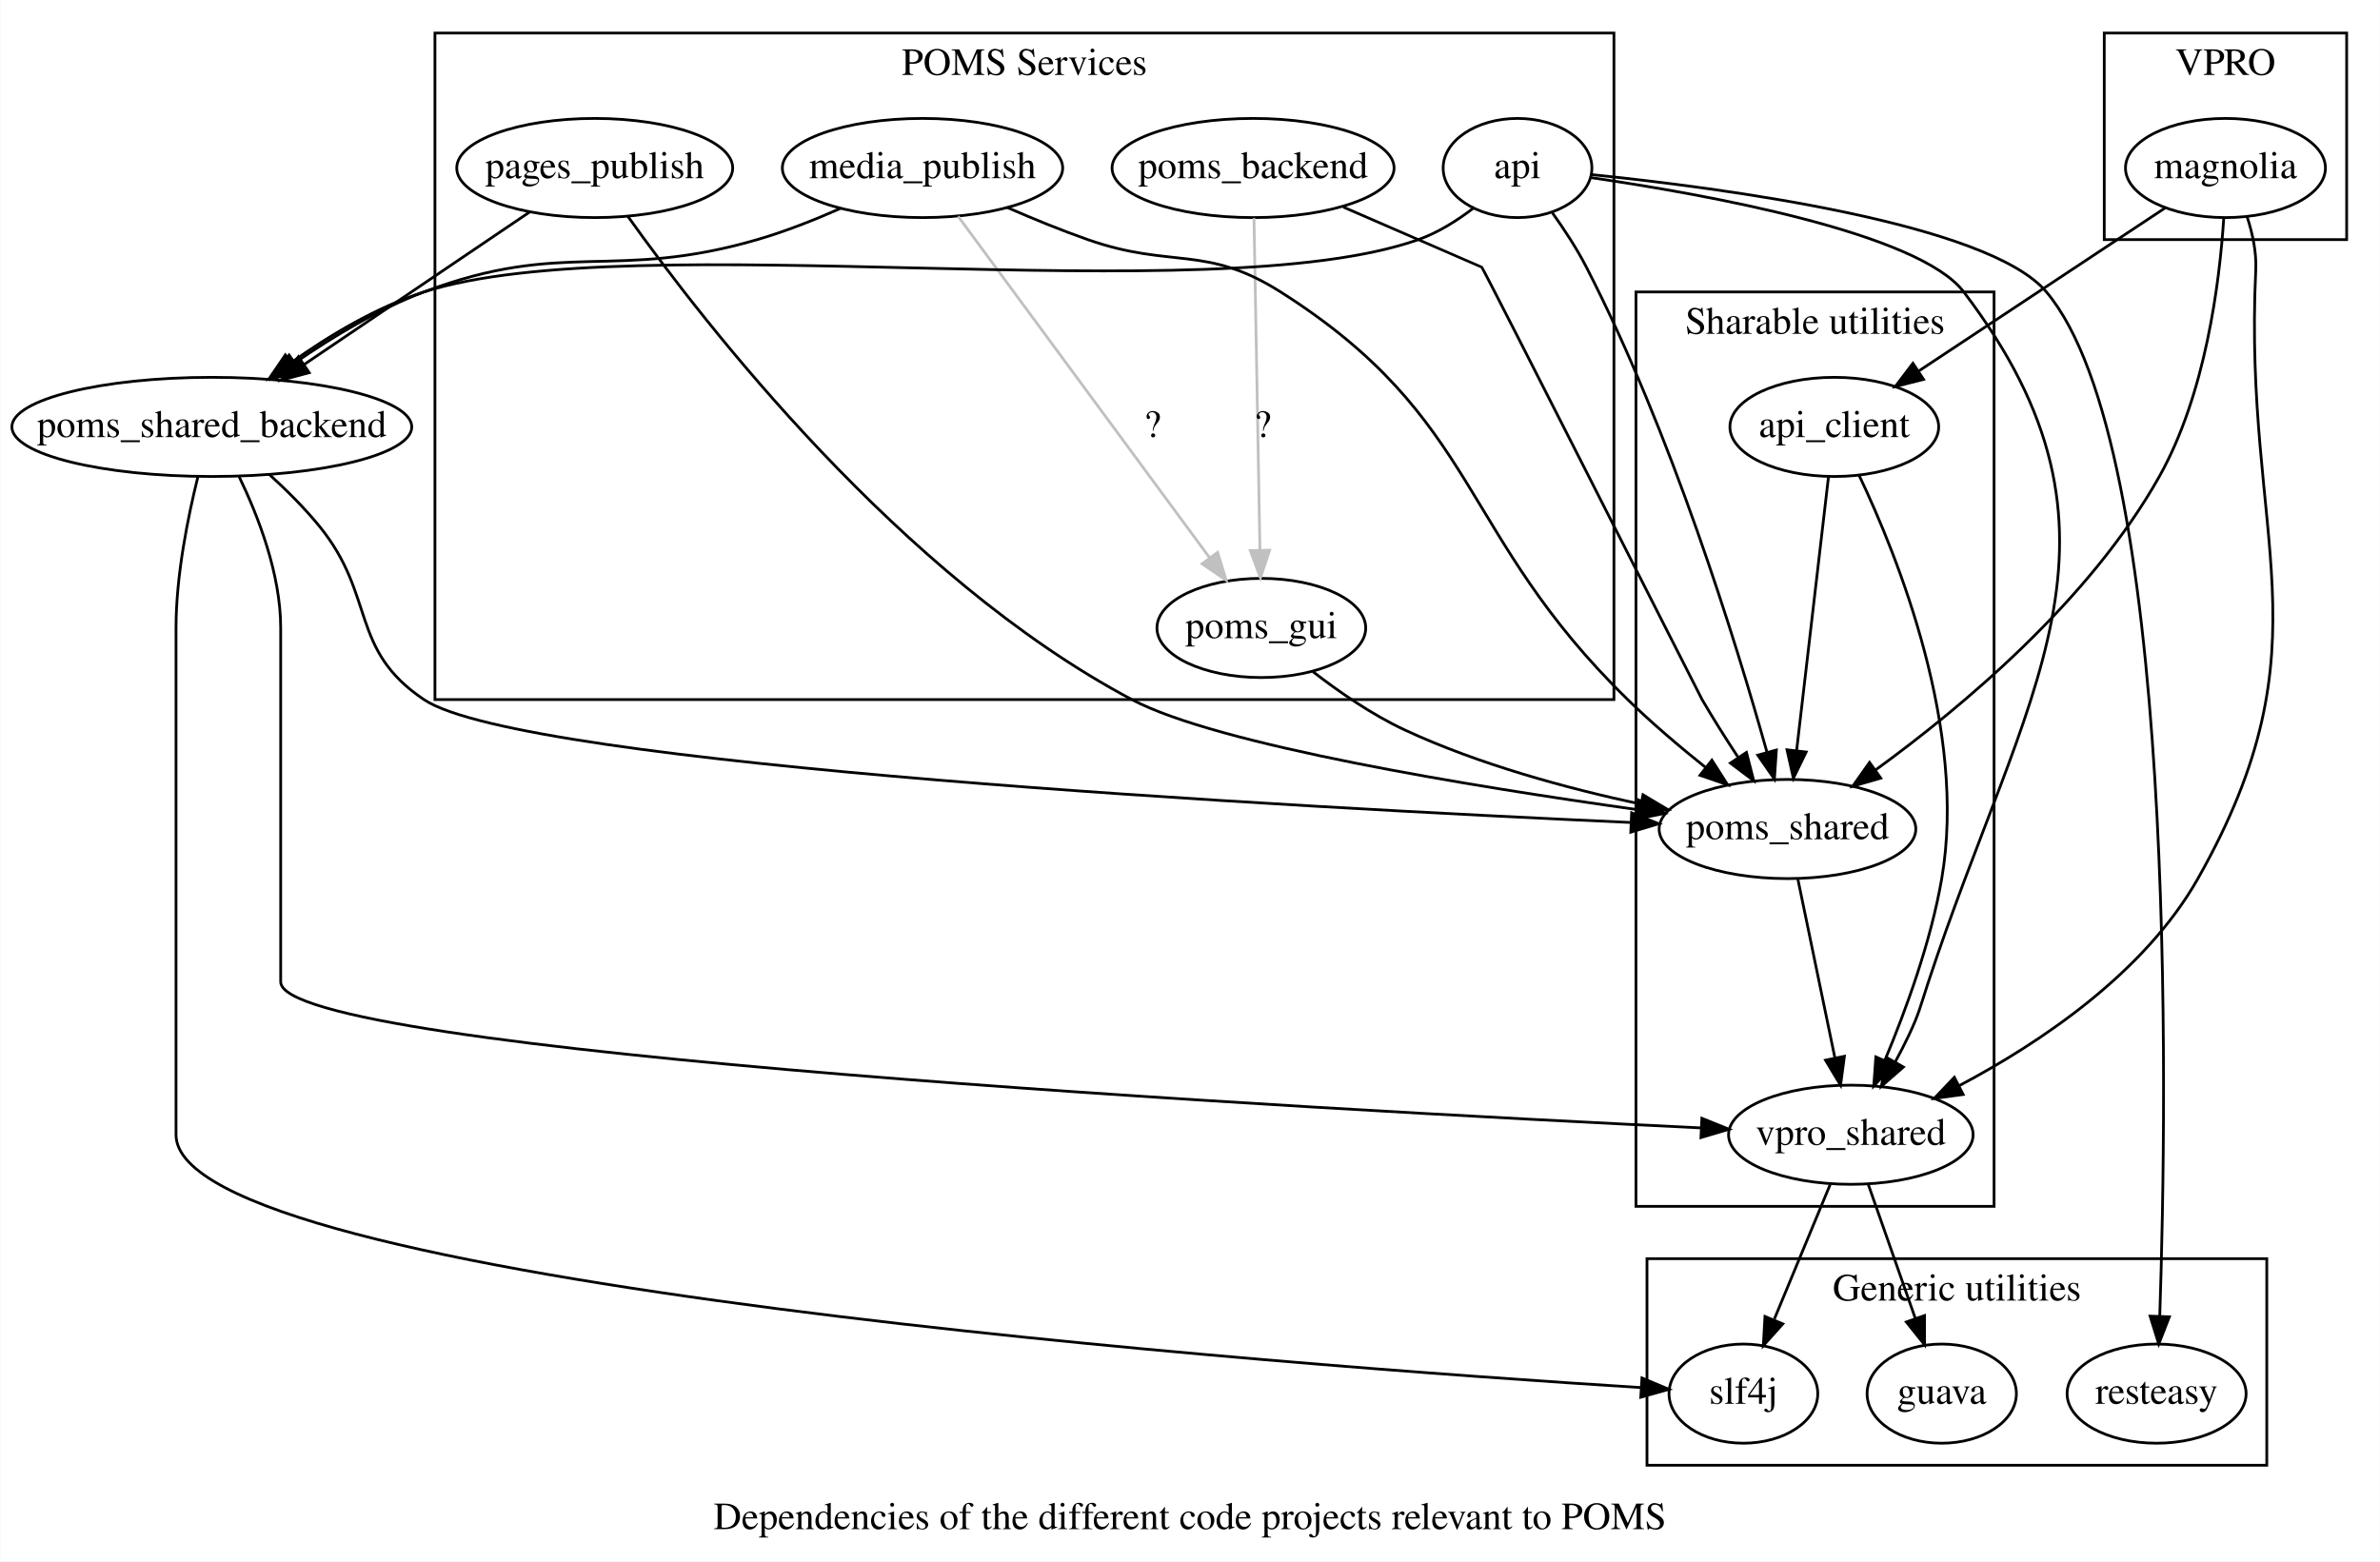
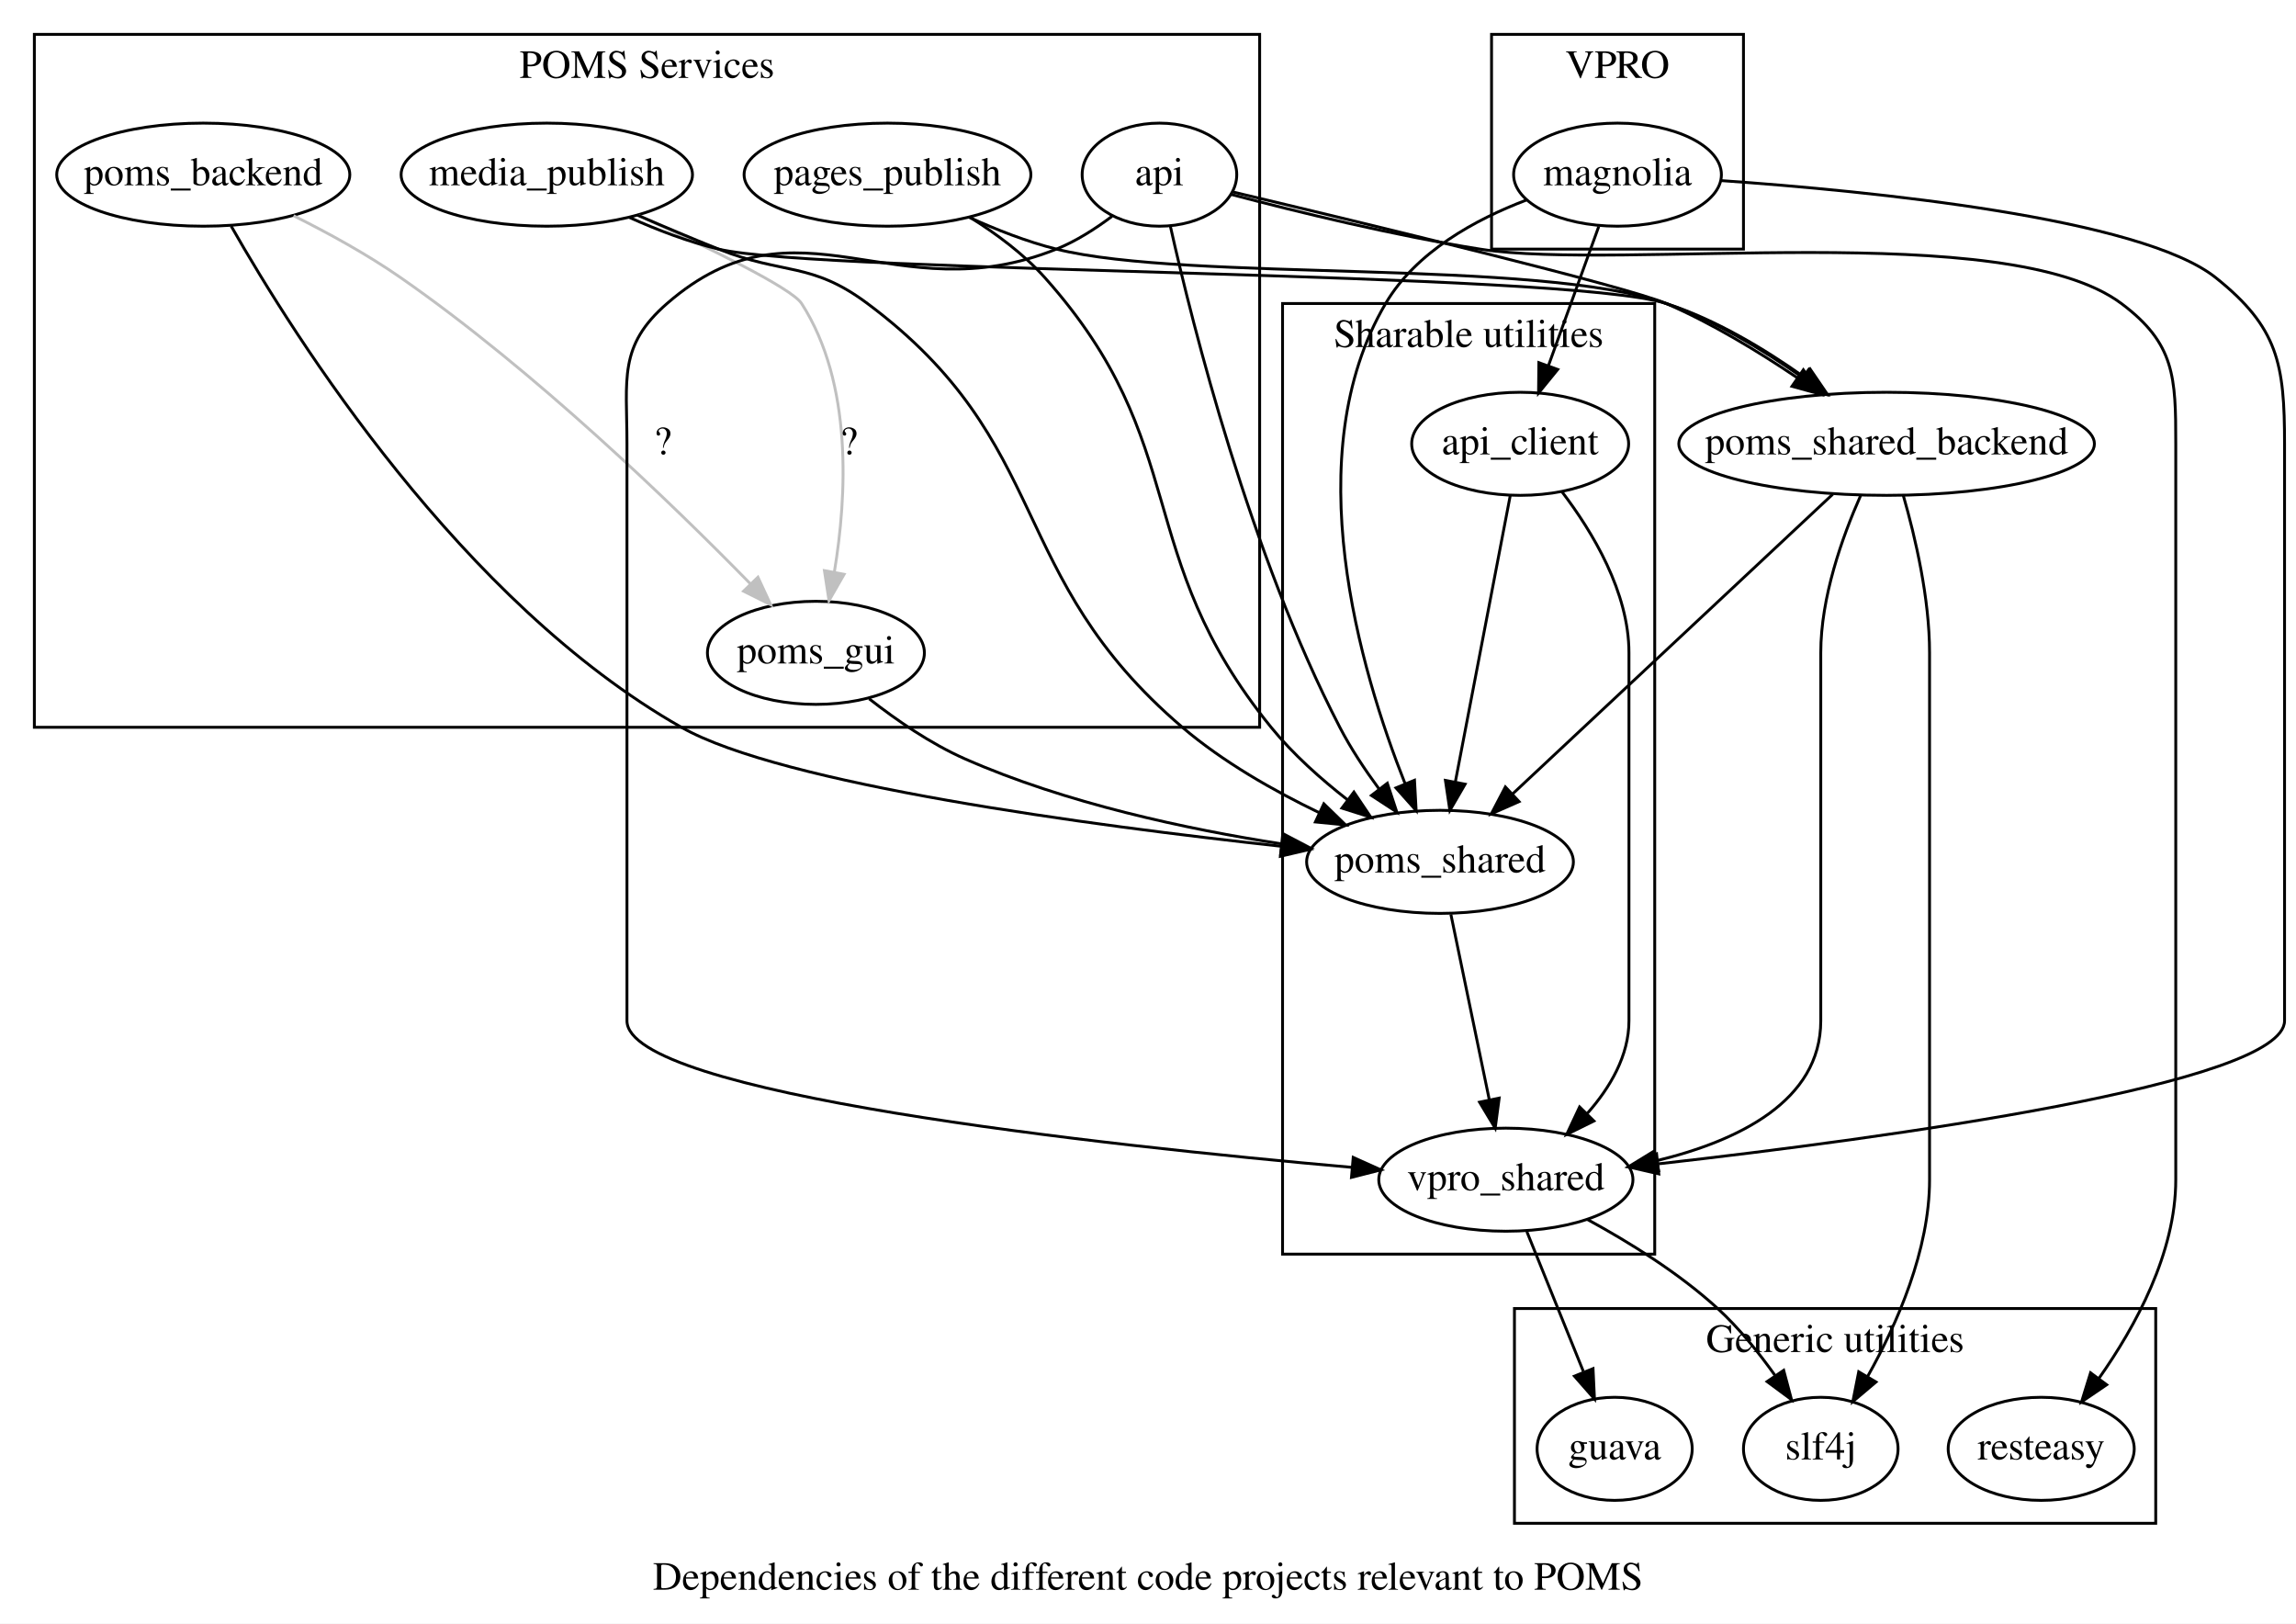
- <svg xmlns="http://www.w3.org/2000/svg" width="864pt" height="567pt" viewBox="0.00 0.00 863.79 567.00">
+ <svg xmlns="http://www.w3.org/2000/svg" xmlns:xlink="http://www.w3.org/1999/xlink" width="802pt" height="567pt" viewBox="0.00 0.00 802.00 567.00">
  <g id="graph0" class="graph" transform="scale(1 1) rotate(0) translate(4 563)">
-     <polygon fill="#ffffff" stroke="transparent" points="-4,4 -4,-563 859.793,-563 859.793,4 -4,4" />
-     <text text-anchor="middle" x="427.897" y="-7.8" font-family="Times,serif" font-size="14.00" fill="#000000">Dependencies of the different code projects relevant to POMS</text>
+     <polygon fill="#ffffff" stroke="transparent" points="-4,4 -4,-563 798,-563 798,4 -4,4" />
+     <text text-anchor="middle" x="397" y="-7.8" font-family="Times,serif" font-size="14.00" fill="#000000">Dependencies of the different code projects relevant to POMS</text>
    <g id="clust1" class="cluster">
-       <polygon fill="none" stroke="#000000" points="593.793,-31 593.793,-106 818.793,-106 818.793,-31 593.793,-31" />
-       <text text-anchor="middle" x="706.293" y="-90.8" font-family="Times,serif" font-size="14.00" fill="#000000">Generic utilities</text>
+       <polygon fill="none" stroke="#000000" points="525,-31 525,-106 749,-106 749,-31 525,-31" />
+       <text text-anchor="middle" x="637" y="-90.8" font-family="Times,serif" font-size="14.00" fill="#000000">Generic utilities</text>
    </g>
    <g id="clust2" class="cluster">
-       <polygon fill="none" stroke="#000000" points="759.793,-476 759.793,-551 847.793,-551 847.793,-476 759.793,-476" />
-       <text text-anchor="middle" x="803.793" y="-535.8" font-family="Times,serif" font-size="14.00" fill="#000000">VPRO</text>
+       <polygon fill="none" stroke="#000000" points="517,-476 517,-551 605,-551 605,-476 517,-476" />
+       <text text-anchor="middle" x="561" y="-535.8" font-family="Times,serif" font-size="14.00" fill="#000000">VPRO</text>
    </g>
    <g id="clust3" class="cluster">
-       <polygon fill="none" stroke="#000000" points="153.793,-309 153.793,-551 581.793,-551 581.793,-309 153.793,-309" />
-       <text text-anchor="middle" x="367.793" y="-535.8" font-family="Times,serif" font-size="14.00" fill="#000000">POMS Services</text>
+       <polygon fill="none" stroke="#000000" points="8,-309 8,-551 436,-551 436,-309 8,-309" />
+       <text text-anchor="middle" x="222" y="-535.8" font-family="Times,serif" font-size="14.00" fill="#000000">POMS Services</text>
    </g>
    <g id="clust4" class="cluster">
-       <polygon fill="none" stroke="#000000" points="589.793,-125 589.793,-457 719.793,-457 719.793,-125 589.793,-125" />
-       <text text-anchor="middle" x="654.793" y="-441.8" font-family="Times,serif" font-size="14.00" fill="#000000">Sharable utilities</text>
+       <polygon fill="none" stroke="#000000" points="444,-125 444,-457 574,-457 574,-125 444,-125" />
+       <text text-anchor="middle" x="509" y="-441.8" font-family="Times,serif" font-size="14.00" fill="#000000">Sharable utilities</text>
    </g>
    <g id="node1" class="node">
-       <ellipse fill="none" stroke="#000000" cx="628.793" cy="-57" rx="27" ry="18" />
-       <text text-anchor="middle" x="628.793" y="-53.3" font-family="Times,serif" font-size="14.00" fill="#000000">slf4j</text>
+       <g id="a_node1">
+         <a xlink:href="https://github.com/vpro/vpro-shared" xlink:title="vpro_shared">
+           <ellipse fill="none" stroke="#000000" cx="522" cy="-151" rx="44.393" ry="18" />
+           <text text-anchor="middle" x="522" y="-147.3" font-family="Times,serif" font-size="14.00" fill="#000000">vpro_shared</text>
+         </a>
+       </g>
    </g>
    <g id="node2" class="node">
-       <ellipse fill="none" stroke="#000000" cx="700.793" cy="-57" rx="27.097" ry="18" />
-       <text text-anchor="middle" x="700.793" y="-53.3" font-family="Times,serif" font-size="14.00" fill="#000000">guava</text>
+       <ellipse fill="none" stroke="#000000" cx="632" cy="-57" rx="27" ry="18" />
+       <text text-anchor="middle" x="632" y="-53.3" font-family="Times,serif" font-size="14.00" fill="#000000">slf4j</text>
+     </g>
+     <g id="edge1" class="edge">
+       <path fill="none" stroke="#000000" d="M550.483,-137.106C565.035,-129.194 582.475,-118.393 596,-106 603.43,-99.192 610.325,-90.647 616.051,-82.607" />
+       <polygon fill="#000000" stroke="#000000" points="619.047,-84.426 621.775,-74.188 613.258,-80.49 619.047,-84.426" />
    </g>
    <g id="node3" class="node">
-       <ellipse fill="none" stroke="#000000" cx="778.793" cy="-57" rx="32.494" ry="18" />
-       <text text-anchor="middle" x="778.793" y="-53.3" font-family="Times,serif" font-size="14.00" fill="#000000">resteasy</text>
+       <ellipse fill="none" stroke="#000000" cx="560" cy="-57" rx="27.097" ry="18" />
+       <text text-anchor="middle" x="560" y="-53.3" font-family="Times,serif" font-size="14.00" fill="#000000">guava</text>
+     </g>
+     <g id="edge2" class="edge">
+       <path fill="none" stroke="#000000" d="M529.327,-132.876C534.917,-119.046 542.709,-99.771 549.041,-84.11" />
+       <polygon fill="#000000" stroke="#000000" points="552.45,-85.016 552.953,-74.433 545.96,-82.392 552.45,-85.016" />
    </g>
    <g id="node4" class="node">
-       <ellipse fill="none" stroke="#000000" cx="803.793" cy="-502" rx="36.294" ry="18" />
-       <text text-anchor="middle" x="803.793" y="-498.3" font-family="Times,serif" font-size="14.00" fill="#000000">magnolia</text>
+       <ellipse fill="none" stroke="#000000" cx="709" cy="-57" rx="32.494" ry="18" />
+       <text text-anchor="middle" x="709" y="-53.3" font-family="Times,serif" font-size="14.00" fill="#000000">resteasy</text>
+     </g>
+     <g id="node5" class="node">
+       <ellipse fill="none" stroke="#000000" cx="561" cy="-502" rx="36.294" ry="18" />
+       <text text-anchor="middle" x="561" y="-498.3" font-family="Times,serif" font-size="14.00" fill="#000000">magnolia</text>
+     </g>
+     <g id="edge20" class="edge">
+       <path fill="none" stroke="#000000" d="M597.168,-499.93C649.756,-496.241 743.904,-486.867 770,-466 791.788,-448.577 794,-435.897 794,-408 794,-408 794,-408 794,-206.5 794,-184.418 654.595,-165.508 575.386,-156.546" />
+       <polygon fill="#000000" stroke="#000000" points="575.425,-153.029 565.099,-155.4 574.65,-159.986 575.425,-153.029" />
+     </g>
+     <g id="node11" class="node">
+       <ellipse fill="none" stroke="#000000" cx="527" cy="-408" rx="37.894" ry="18" />
+       <text text-anchor="middle" x="527" y="-404.3" font-family="Times,serif" font-size="14.00" fill="#000000">api_client</text>
+     </g>
+     <g id="edge19" class="edge">
+       <path fill="none" stroke="#000000" d="M554.444,-483.876C549.474,-470.134 542.559,-451.015 536.913,-435.407" />
+       <polygon fill="#000000" stroke="#000000" points="540.113,-433.963 533.42,-425.75 533.53,-436.344 540.113,-433.963" />
+     </g>
+     <g id="node12" class="node">
+       <ellipse fill="none" stroke="#000000" cx="499" cy="-262" rx="46.593" ry="18" />
+       <text text-anchor="middle" x="499" y="-258.3" font-family="Times,serif" font-size="14.00" fill="#000000">poms_shared</text>
+     </g>
+     <g id="edge21" class="edge">
+       <path fill="none" stroke="#000000" d="M529.157,-493.126C511.328,-486.347 490.606,-475.024 480,-457 448.911,-404.165 471.013,-329.075 486.821,-289.252" />
+       <polygon fill="#000000" stroke="#000000" points="490.091,-290.501 490.668,-279.922 483.62,-287.833 490.091,-290.501" />
+     </g>
+     <g id="node6" class="node">
+       <ellipse fill="none" stroke="#000000" cx="281" cy="-335" rx="37.894" ry="18" />
+       <text text-anchor="middle" x="281" y="-331.3" font-family="Times,serif" font-size="14.00" fill="#000000">poms_gui</text>
+     </g>
+     <g id="edge7" class="edge">
+       <path fill="none" stroke="#000000" d="M299.615,-318.942C309.058,-311.557 321.041,-303.283 333,-298 368.202,-282.449 410.651,-273.397 443.811,-268.26" />
+       <polygon fill="#000000" stroke="#000000" points="444.404,-271.711 453.786,-266.789 443.382,-264.786 444.404,-271.711" />
+     </g>
+     <g id="node7" class="node">
+       <ellipse fill="none" stroke="#000000" cx="67" cy="-502" rx="51.191" ry="18" />
+       <text text-anchor="middle" x="67" y="-498.3" font-family="Times,serif" font-size="14.00" fill="#000000">poms_backend</text>
+     </g>
+     <g id="edge23" class="edge">
+       <path fill="none" stroke="#c0c0c0" d="M98.543,-487.657C110.653,-481.614 124.354,-474.102 136,-466 182.84,-433.416 230.72,-387.103 258.055,-359.165" />
+       <polygon fill="#c0c0c0" stroke="#c0c0c0" points="260.751,-361.413 265.203,-351.799 255.727,-356.538 260.751,-361.413" />
+       <text text-anchor="middle" x="227.5" y="-404.3" font-family="Times,serif" font-size="14.00" fill="#000000">?</text>
+     </g>
+     <g id="edge22" class="edge">
+       <path fill="none" stroke="#000000" d="M76.747,-484.033C98.945,-445.014 157.327,-352.546 234,-309 268.974,-289.137 376.758,-274.733 443.604,-267.43" />
+       <polygon fill="#000000" stroke="#000000" points="443.99,-270.908 453.56,-266.361 443.243,-263.948 443.99,-270.908" />
+     </g>
+     <g id="node8" class="node">
+       <ellipse fill="none" stroke="#000000" cx="306" cy="-502" rx="50.091" ry="18" />
+       <text text-anchor="middle" x="306" y="-498.3" font-family="Times,serif" font-size="14.00" fill="#000000">pages_publish</text>
+     </g>
+     <g id="edge13" class="edge">
+       <path fill="none" stroke="#000000" d="M334.764,-487.146C343.947,-481.427 353.628,-474.259 361,-466 413.017,-407.725 390.752,-369.633 440,-309 447.599,-299.644 457.361,-290.94 466.747,-283.629" />
+       <polygon fill="#000000" stroke="#000000" points="468.923,-286.373 474.836,-277.581 464.731,-280.767 468.923,-286.373" />
+     </g>
+     <g id="node13" class="node">
+       <ellipse fill="none" stroke="#000000" cx="655" cy="-408" rx="72.588" ry="18" />
+       <text text-anchor="middle" x="655" y="-404.3" font-family="Times,serif" font-size="14.00" fill="#000000">poms_shared_backend</text>
+     </g>
+     <g id="edge12" class="edge">
+       <path fill="none" stroke="#000000" d="M334.416,-487.149C343.9,-482.829 354.685,-478.583 365,-476 411.098,-464.458 533.178,-472.789 578,-457 594.796,-451.083 611.684,-440.918 625.347,-431.375" />
+       <polygon fill="#000000" stroke="#000000" points="627.773,-433.94 633.826,-425.245 623.672,-428.267 627.773,-433.94" />
+     </g>
+     <g id="node9" class="node">
+       <ellipse fill="none" stroke="#000000" cx="187" cy="-502" rx="50.892" ry="18" />
+       <text text-anchor="middle" x="187" y="-498.3" font-family="Times,serif" font-size="14.00" fill="#000000">media_publish</text>
+     </g>
+     <g id="edge16" class="edge">
+       <path fill="none" stroke="#c0c0c0" d="M218.818,-487.83C242.933,-476.778 272.51,-462.423 276,-457 293.947,-429.112 291.826,-389.747 287.462,-363.348" />
+       <polygon fill="#c0c0c0" stroke="#c0c0c0" points="290.851,-362.428 285.577,-353.239 283.969,-363.711 290.851,-362.428" />
+       <text text-anchor="middle" x="292.5" y="-404.3" font-family="Times,serif" font-size="14.00" fill="#000000">?</text>
+     </g>
+     <g id="edge14" class="edge">
+       <path fill="none" stroke="#000000" d="M218.616,-487.888C227.731,-483.931 237.721,-479.702 247,-476 269.854,-466.882 279.278,-471.714 299,-457 364.689,-407.992 346.658,-362.201 409,-309 423.123,-296.948 440.86,-286.857 456.846,-279.154" />
+       <polygon fill="#000000" stroke="#000000" points="458.419,-282.282 466.016,-274.897 455.471,-275.933 458.419,-282.282" />
+     </g>
+     <g id="edge15" class="edge">
+       <path fill="none" stroke="#000000" d="M215.893,-487.04C225.539,-482.714 236.507,-478.491 247,-476 282.842,-467.49 542.941,-468.309 578,-457 595.234,-451.441 612.426,-441.08 626.179,-431.313" />
+       <polygon fill="#000000" stroke="#000000" points="628.29,-434.104 634.267,-425.356 624.139,-428.468 628.29,-434.104" />
    </g>
    <g id="node10" class="node">
-       <ellipse fill="none" stroke="#000000" cx="661.793" cy="-408" rx="37.894" ry="18" />
-       <text text-anchor="middle" x="661.793" y="-404.3" font-family="Times,serif" font-size="14.00" fill="#000000">api_client</text>
+       <ellipse fill="none" stroke="#000000" cx="401" cy="-502" rx="27" ry="18" />
+       <text text-anchor="middle" x="401" y="-498.3" font-family="Times,serif" font-size="14.00" fill="#000000">api</text>
    </g>
-     <g id="edge19" class="edge">
-       <path fill="none" stroke="#000000" d="M781.917,-487.519C758.013,-471.695 719.537,-446.224 692.588,-428.385" />
-       <polygon fill="#000000" stroke="#000000" points="694.199,-425.254 683.929,-422.653 690.335,-431.091 694.199,-425.254" />
-     </g>
-     <g id="node11" class="node">
-       <ellipse fill="none" stroke="#000000" cx="667.793" cy="-151" rx="44.393" ry="18" />
-       <text text-anchor="middle" x="667.793" y="-147.3" font-family="Times,serif" font-size="14.00" fill="#000000">vpro_shared</text>
-     </g>
-     <g id="edge20" class="edge">
-       <path fill="none" stroke="#000000" d="M811.67,-484.238C813.628,-478.236 815.098,-471.426 814.793,-465 810.122,-366.446 842.376,-329.875 793.793,-244 774.344,-209.622 736.392,-184.312 707.201,-168.85" />
-       <polygon fill="#000000" stroke="#000000" points="708.562,-165.615 698.065,-164.176 705.374,-171.846 708.562,-165.615" />
-     </g>
-     <g id="node12" class="node">
-       <ellipse fill="none" stroke="#000000" cx="644.793" cy="-262" rx="46.593" ry="18" />
-       <text text-anchor="middle" x="644.793" y="-258.3" font-family="Times,serif" font-size="14.00" fill="#000000">poms_shared</text>
-     </g>
-     <g id="edge21" class="edge">
-       <path fill="none" stroke="#000000" d="M803.172,-483.775C801.674,-460.6 796.635,-419.999 779.793,-390 754.503,-344.95 708.109,-306.223 676.859,-283.507" />
-       <polygon fill="#000000" stroke="#000000" points="678.651,-280.486 668.477,-277.532 674.588,-286.186 678.651,-280.486" />
-     </g>
-     <g id="node5" class="node">
-       <ellipse fill="none" stroke="#000000" cx="453.793" cy="-335" rx="37.894" ry="18" />
-       <text text-anchor="middle" x="453.793" y="-331.3" font-family="Times,serif" font-size="14.00" fill="#000000">poms_gui</text>
-     </g>
-     <g id="edge7" class="edge">
-       <path fill="none" stroke="#000000" d="M472.502,-319.149C481.968,-311.813 493.942,-303.521 505.793,-298 532.844,-285.4 564.989,-276.712 591.55,-271.032" />
-       <polygon fill="#000000" stroke="#000000" points="592.344,-274.443 601.434,-269.001 590.934,-267.586 592.344,-274.443" />
-     </g>
-     <g id="node6" class="node">
-       <ellipse fill="none" stroke="#000000" cx="450.793" cy="-502" rx="51.191" ry="18" />
-       <text text-anchor="middle" x="450.793" y="-498.3" font-family="Times,serif" font-size="14.00" fill="#000000">poms_backend</text>
-     </g>
-     <g id="edge23" class="edge">
-       <path fill="none" stroke="#c0c0c0" d="M451.12,-483.81C451.641,-454.823 452.663,-397.919 453.282,-363.492" />
-       <polygon fill="#c0c0c0" stroke="#c0c0c0" points="456.787,-363.229 453.467,-353.167 449.788,-363.103 456.787,-363.229" />
-       <text text-anchor="middle" x="454.293" y="-404.3" font-family="Times,serif" font-size="14.00" fill="#000000">?</text>
-     </g>
-     <g id="edge22" class="edge">
-       <path fill="none" stroke="#000000" d="M483.561,-487.806C506.741,-477.762 533.728,-466.061 533.793,-466 534.685,-465.162 613.178,-310.058 613.793,-309 617.783,-302.147 622.357,-294.917 626.745,-288.238" />
-       <polygon fill="#000000" stroke="#000000" points="629.898,-289.818 632.539,-279.558 624.076,-285.932 629.898,-289.818" />
-     </g>
-     <g id="node7" class="node">
-       <ellipse fill="none" stroke="#000000" cx="211.793" cy="-502" rx="50.091" ry="18" />
-       <text text-anchor="middle" x="211.793" y="-498.3" font-family="Times,serif" font-size="14.00" fill="#000000">pages_publish</text>
-     </g>
-     <g id="edge13" class="edge">
-       <path fill="none" stroke="#000000" d="M223.828,-484.452C251.313,-445.861 322.842,-353.521 406.793,-309 437.923,-292.492 530.03,-277.485 590.108,-269.069" />
-       <polygon fill="#000000" stroke="#000000" points="590.768,-272.512 600.195,-267.676 589.811,-265.577 590.768,-272.512" />
-     </g>
-     <g id="node13" class="node">
-       <ellipse fill="none" stroke="#000000" cx="72.793" cy="-408" rx="72.588" ry="18" />
-       <text text-anchor="middle" x="72.793" y="-404.3" font-family="Times,serif" font-size="14.00" fill="#000000">poms_shared_backend</text>
-     </g>
-     <g id="edge12" class="edge">
-       <path fill="none" stroke="#000000" d="M188.214,-486.054C165.765,-470.873 131.747,-447.868 106.451,-430.761" />
-       <polygon fill="#000000" stroke="#000000" points="108.144,-427.681 97.9,-424.978 104.223,-433.48 108.144,-427.681" />
-     </g>
-     <g id="node8" class="node">
-       <ellipse fill="none" stroke="#000000" cx="330.793" cy="-502" rx="50.892" ry="18" />
-       <text text-anchor="middle" x="330.793" y="-498.3" font-family="Times,serif" font-size="14.00" fill="#000000">media_publish</text>
-     </g>
-     <g id="edge16" class="edge">
-       <path fill="none" stroke="#c0c0c0" d="M343.724,-484.444C365.559,-454.799 409.818,-394.707 435.055,-360.442" />
-       <polygon fill="#c0c0c0" stroke="#c0c0c0" points="437.924,-362.449 441.036,-352.321 432.288,-358.297 437.924,-362.449" />
-       <text text-anchor="middle" x="414.293" y="-404.3" font-family="Times,serif" font-size="14.00" fill="#000000">?</text>
-     </g>
-     <g id="edge14" class="edge">
-       <path fill="none" stroke="#000000" d="M361.597,-487.642C370.872,-483.595 381.151,-479.378 390.793,-476 421.217,-465.341 433.572,-474.268 460.793,-457 533.742,-410.727 524.972,-369.339 586.793,-309 595.545,-300.458 605.725,-291.828 615.092,-284.334" />
-       <polygon fill="#000000" stroke="#000000" points="617.358,-287.005 623.057,-278.073 613.032,-281.502 617.358,-287.005" />
-     </g>
-     <g id="edge15" class="edge">
-       <path fill="none" stroke="#000000" d="M301.128,-487.378C291.625,-483.177 280.933,-478.941 270.793,-476 218.512,-460.834 200.717,-476.24 149.793,-457 133.379,-450.798 116.756,-440.793 103.178,-431.435" />
-       <polygon fill="#000000" stroke="#000000" points="104.905,-428.368 94.727,-425.425 100.848,-434.073 104.905,-428.368" />
-     </g>
-     <g id="node9" class="node">
-       <ellipse fill="none" stroke="#000000" cx="546.793" cy="-502" rx="27" ry="18" />
-       <text text-anchor="middle" x="546.793" y="-498.3" font-family="Times,serif" font-size="14.00" fill="#000000">api</text>
+     <g id="edge10" class="edge">
+       <path fill="none" stroke="#000000" d="M384.438,-487.461C378.647,-483.106 371.867,-478.76 365,-476 308.371,-453.241 275.058,-497.043 229,-457 211.907,-442.14 215,-430.649 215,-408 215,-408 215,-408 215,-206.5 215,-181.069 380.239,-163.08 468.263,-155.302" />
+       <polygon fill="#000000" stroke="#000000" points="468.681,-158.779 478.34,-154.426 468.075,-151.805 468.681,-158.779" />
    </g>
    <g id="edge11" class="edge">
-       <path fill="none" stroke="#000000" d="M573.566,-499.605C621.214,-494.744 717.72,-481.999 738.793,-457 786.148,-400.825 782.666,-166.483 779.937,-85.039" />
-       <polygon fill="#000000" stroke="#000000" points="783.434,-84.892 779.578,-75.023 776.438,-85.142 783.434,-84.892" />
-     </g>
-     <g id="edge10" class="edge">
-       <path fill="none" stroke="#000000" d="M573.494,-498.496C615.129,-492.424 692.455,-478.496 708.793,-457 776.389,-368.068 730.654,-312.126 695.793,-206 692.985,-197.45 692.631,-195.14 688.793,-187 687.298,-183.828 685.616,-180.566 683.872,-177.363" />
-       <polygon fill="#000000" stroke="#000000" points="686.881,-175.574 678.894,-168.612 680.796,-179.035 686.881,-175.574" />
+       <path fill="none" stroke="#000000" d="M426.151,-495.07C448.718,-489.114 482.832,-480.756 513,-476 562.347,-468.221 697.012,-486.944 737,-457 755.697,-442.999 756,-431.358 756,-408 756,-408 756,-408 756,-151 756,-125.442 741.928,-99.709 729.184,-81.645" />
+       <polygon fill="#000000" stroke="#000000" points="731.864,-79.384 723.101,-73.428 726.238,-83.548 731.864,-79.384" />
    </g>
    <g id="edge8" class="edge">
-       <path fill="none" stroke="#000000" d="M559.451,-485.725C563.735,-479.739 568.311,-472.766 571.793,-466 602.607,-406.13 626.02,-330.245 637.317,-290.014" />
-       <polygon fill="#000000" stroke="#000000" points="640.761,-290.69 640.052,-280.119 634.014,-288.825 640.761,-290.69" />
+       <path fill="none" stroke="#000000" d="M404.824,-483.936C412.693,-448.838 432.638,-369.565 464,-309 467.816,-301.631 472.753,-294.187 477.709,-287.464" />
+       <polygon fill="#000000" stroke="#000000" points="480.594,-289.453 483.915,-279.392 475.045,-285.187 480.594,-289.453" />
    </g>
    <g id="edge9" class="edge">
-       <path fill="none" stroke="#000000" d="M530.724,-487.385C524.865,-482.912 517.919,-478.513 510.793,-476 435.033,-449.283 226.306,-481.48 149.793,-457 132.547,-451.482 115.353,-441.126 101.603,-431.35" />
-       <polygon fill="#000000" stroke="#000000" points="103.642,-428.505 93.516,-425.388 99.488,-434.139 103.642,-428.505" />
+       <path fill="none" stroke="#000000" d="M426.75,-495.931C472.414,-485.099 564.102,-463.005 578,-457 593.87,-450.143 610.198,-440.231 623.712,-431.113" />
+       <polygon fill="#000000" stroke="#000000" points="625.918,-433.843 632.153,-425.276 621.937,-428.085 625.918,-433.843" />
    </g>
    <g id="edge18" class="edge">
-       <path fill="none" stroke="#000000" d="M670.79,-390.435C684.989,-360.582 710.079,-297.934 700.793,-244 696.845,-221.064 687.795,-196.283 680.169,-178.073" />
-       <polygon fill="#000000" stroke="#000000" points="683.295,-176.482 676.121,-168.686 676.867,-179.254 683.295,-176.482" />
+       <path fill="none" stroke="#000000" d="M541.583,-391.276C552.299,-377.241 565,-356.146 565,-335 565,-335 565,-335 565,-206.5 565,-194.339 558.468,-183.226 550.496,-174.193" />
+       <polygon fill="#000000" stroke="#000000" points="552.753,-171.496 543.248,-166.815 547.76,-176.402 552.753,-171.496" />
    </g>
    <g id="edge17" class="edge">
-       <path fill="none" stroke="#000000" d="M659.675,-389.804C656.774,-364.887 651.535,-319.894 648.111,-290.488" />
-       <polygon fill="#000000" stroke="#000000" points="651.572,-289.953 646.939,-280.425 644.619,-290.763 651.572,-289.953" />
-     </g>
-     <g id="edge1" class="edge">
-       <path fill="none" stroke="#000000" d="M660.274,-132.876C654.536,-119.046 646.539,-99.771 640.041,-84.11" />
-       <polygon fill="#000000" stroke="#000000" points="643.091,-82.328 636.026,-74.433 636.626,-85.011 643.091,-82.328" />
-     </g>
-     <g id="edge2" class="edge">
-       <path fill="none" stroke="#000000" d="M674.156,-132.876C678.981,-119.134 685.692,-100.015 691.172,-84.407" />
-       <polygon fill="#000000" stroke="#000000" points="694.552,-85.345 694.562,-74.75 687.947,-83.026 694.552,-85.345" />
+       <path fill="none" stroke="#000000" d="M523.51,-389.804C518.706,-364.751 510.009,-319.401 504.371,-290.007" />
+       <polygon fill="#000000" stroke="#000000" points="507.767,-289.128 502.446,-279.966 500.892,-290.447 507.767,-289.128" />
    </g>
    <g id="edge3" class="edge">
-       <path fill="none" stroke="#000000" d="M648.591,-243.671C652.242,-226.052 657.809,-199.184 662.011,-178.907" />
-       <polygon fill="#000000" stroke="#000000" points="665.464,-179.49 664.066,-168.988 658.61,-178.07 665.464,-179.49" />
+       <path fill="none" stroke="#000000" d="M502.798,-243.671C506.449,-226.052 512.016,-199.184 516.217,-178.907" />
+       <polygon fill="#000000" stroke="#000000" points="519.671,-179.49 518.273,-168.988 512.816,-178.07 519.671,-179.49" />
+     </g>
+     <g id="edge4" class="edge">
+       <path fill="none" stroke="#000000" d="M645.91,-389.894C639.481,-375.416 632,-354.4 632,-335 632,-335 632,-335 632,-206.5 632,-178.373 602.977,-164.498 574.747,-157.654" />
+       <polygon fill="#000000" stroke="#000000" points="575.357,-154.206 564.844,-155.515 573.88,-161.048 575.357,-154.206" />
    </g>
    <g id="edge6" class="edge">
-       <path fill="none" stroke="#000000" d="M67.73,-389.859C64.08,-375.185 59.794,-353.923 59.794,-335 59.794,-335 59.794,-335 59.794,-151 59.794,-96.944 464.707,-67.196 591.382,-59.212" />
-       <polygon fill="#000000" stroke="#000000" points="591.968,-62.683 601.732,-58.57 591.535,-55.696 591.968,-62.683" />
-     </g>
-     <g id="edge4" class="edge">
-       <path fill="none" stroke="#000000" d="M82.674,-389.982C89.662,-375.552 97.793,-354.558 97.793,-335 97.793,-335 97.793,-335 97.793,-206.5 97.793,-180.765 470.718,-160.351 613.28,-153.487" />
-       <polygon fill="#000000" stroke="#000000" points="613.719,-156.97 623.541,-152.998 613.385,-149.978 613.719,-156.97" />
+       <path fill="none" stroke="#000000" d="M660.842,-389.911C665.054,-375.266 670,-354.019 670,-335 670,-335 670,-335 670,-151 670,-126.417 658.691,-100.681 648.412,-82.365" />
+       <polygon fill="#000000" stroke="#000000" points="651.287,-80.35 643.196,-73.51 645.255,-83.903 651.287,-80.35" />
    </g>
    <g id="edge5" class="edge">
-       <path fill="none" stroke="#000000" d="M93.707,-390.695C99.893,-385.067 106.436,-378.57 111.793,-372 132.458,-346.658 122.638,-327.216 149.793,-309 185.493,-285.052 465.332,-269.916 587.765,-264.378" />
-       <polygon fill="#000000" stroke="#000000" points="588.225,-267.861 598.059,-263.918 587.912,-260.868 588.225,-267.861" />
+       <path fill="none" stroke="#000000" d="M636.183,-390.389C608.242,-364.24 555.724,-315.088 524.399,-285.771" />
+       <polygon fill="#000000" stroke="#000000" points="526.613,-283.049 516.92,-278.771 521.83,-288.16 526.613,-283.049" />
    </g>
  </g>
</svg>
